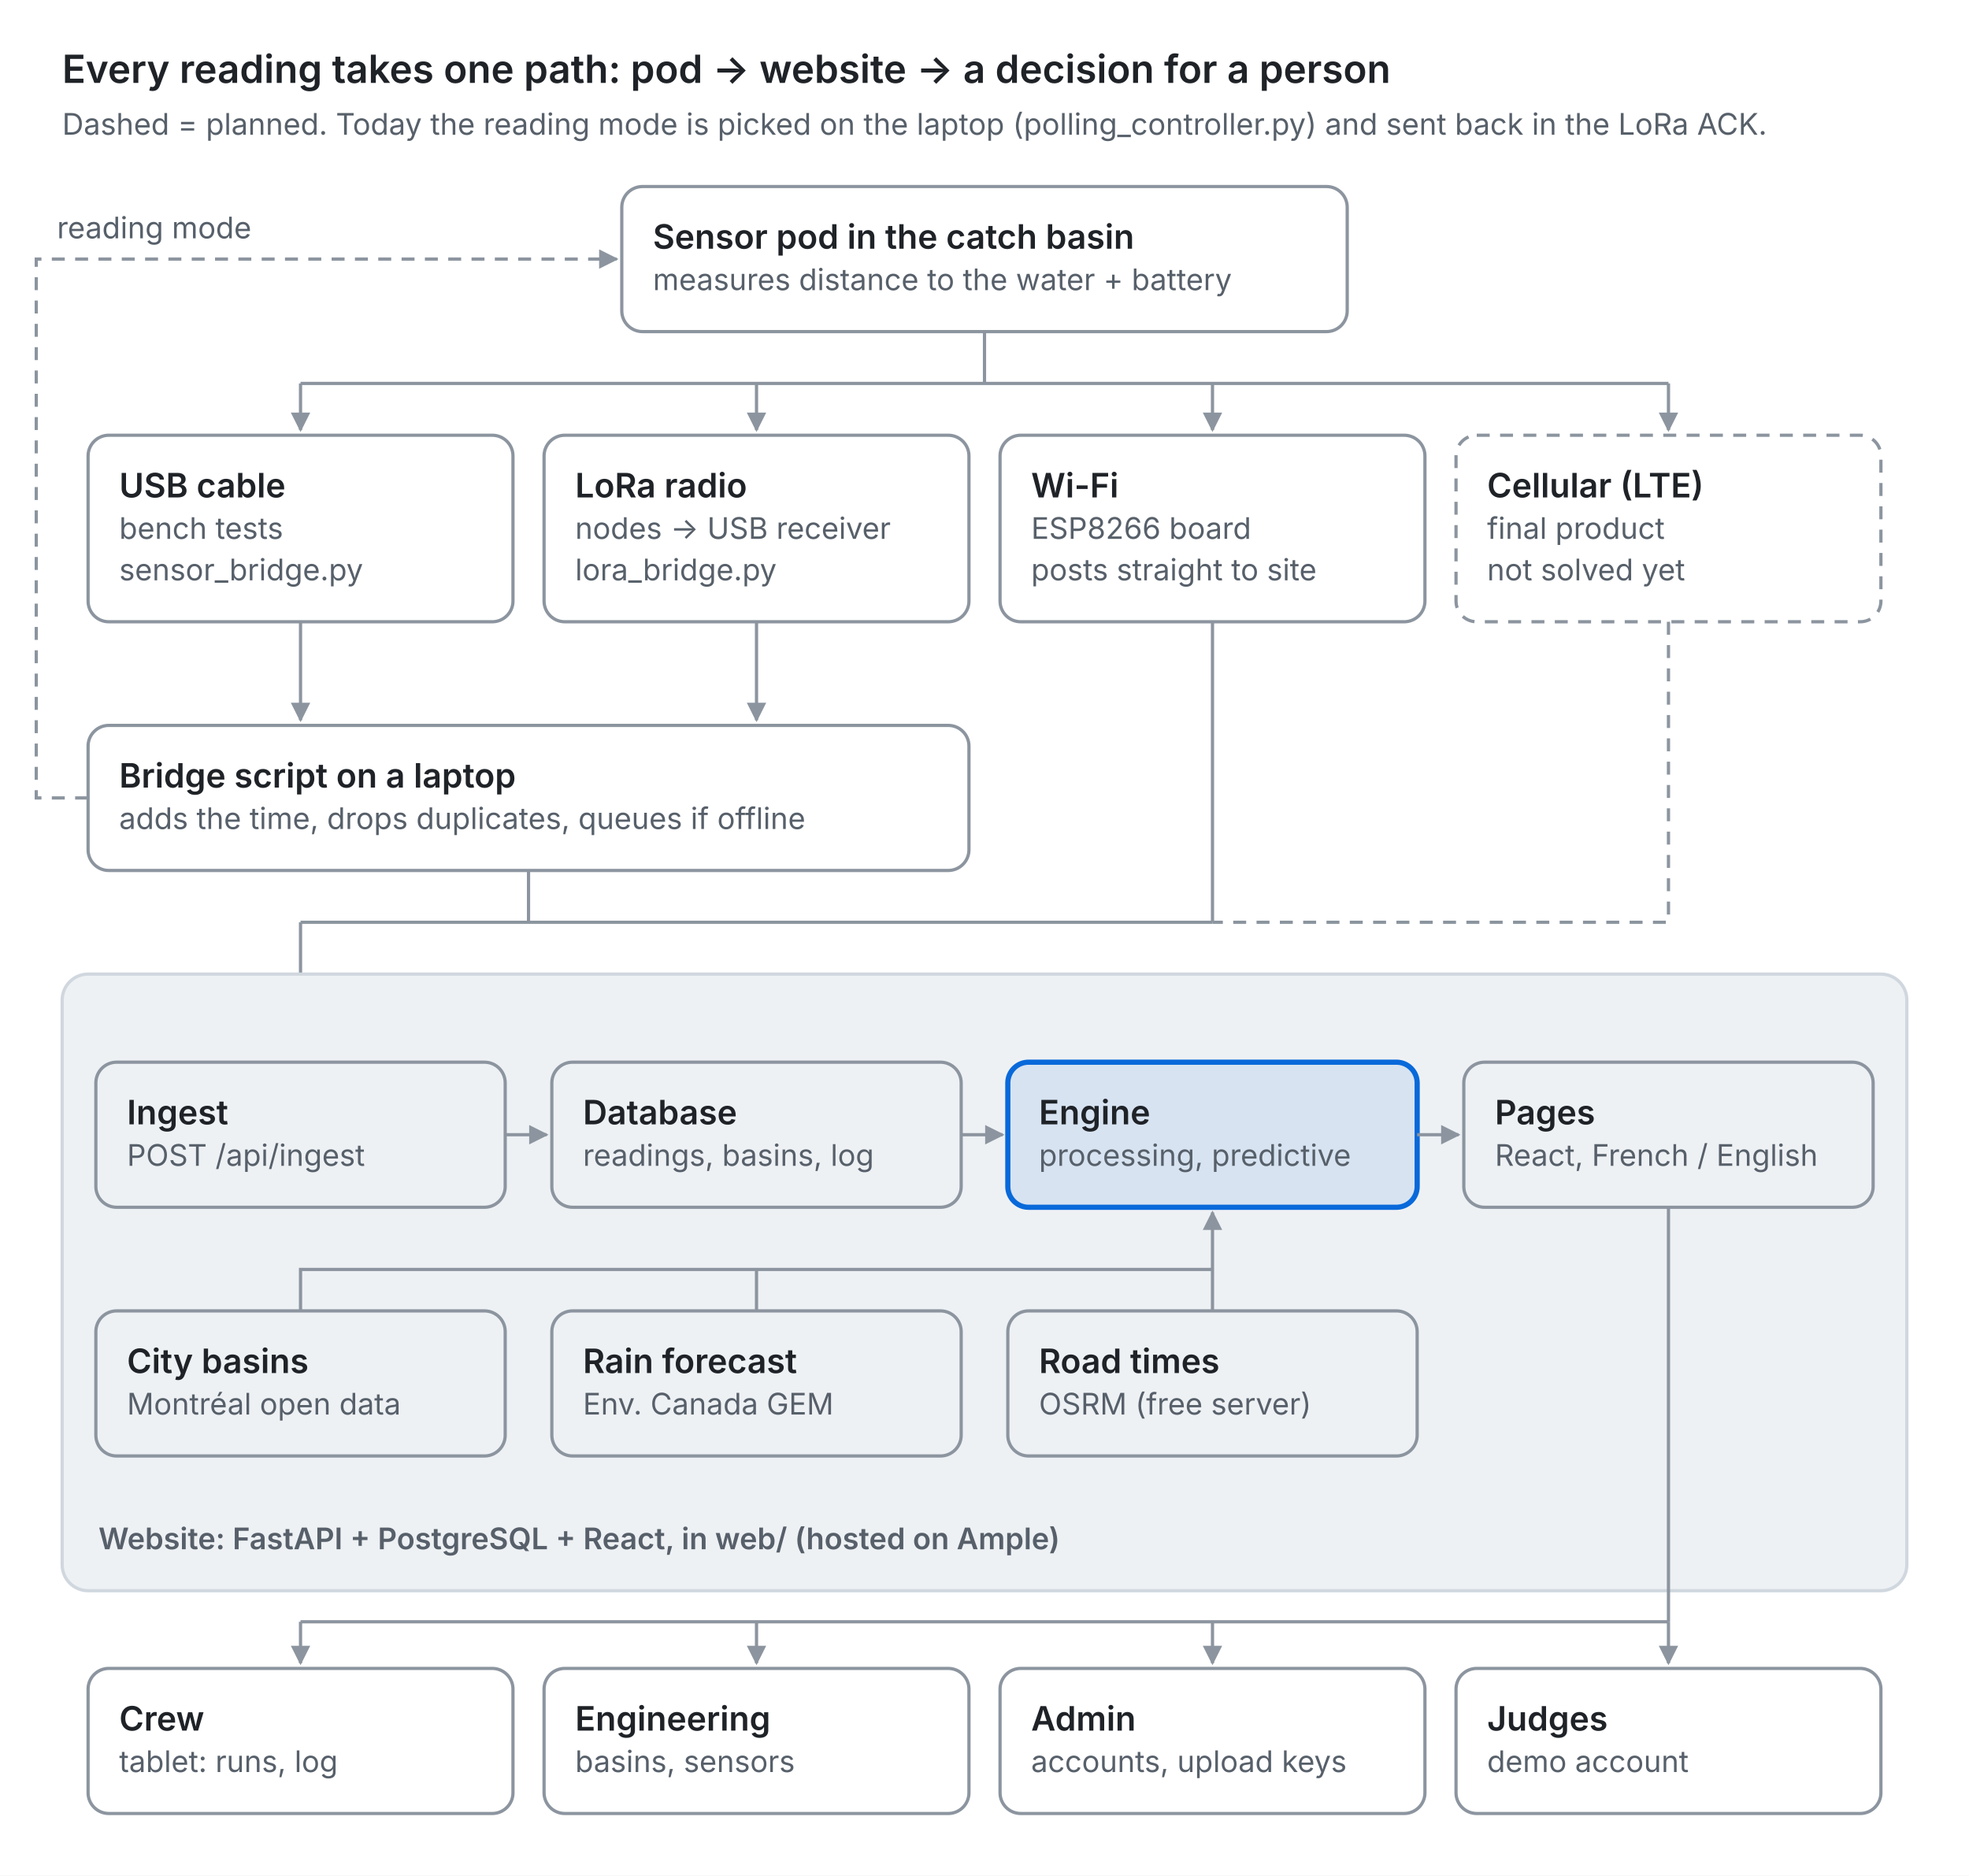
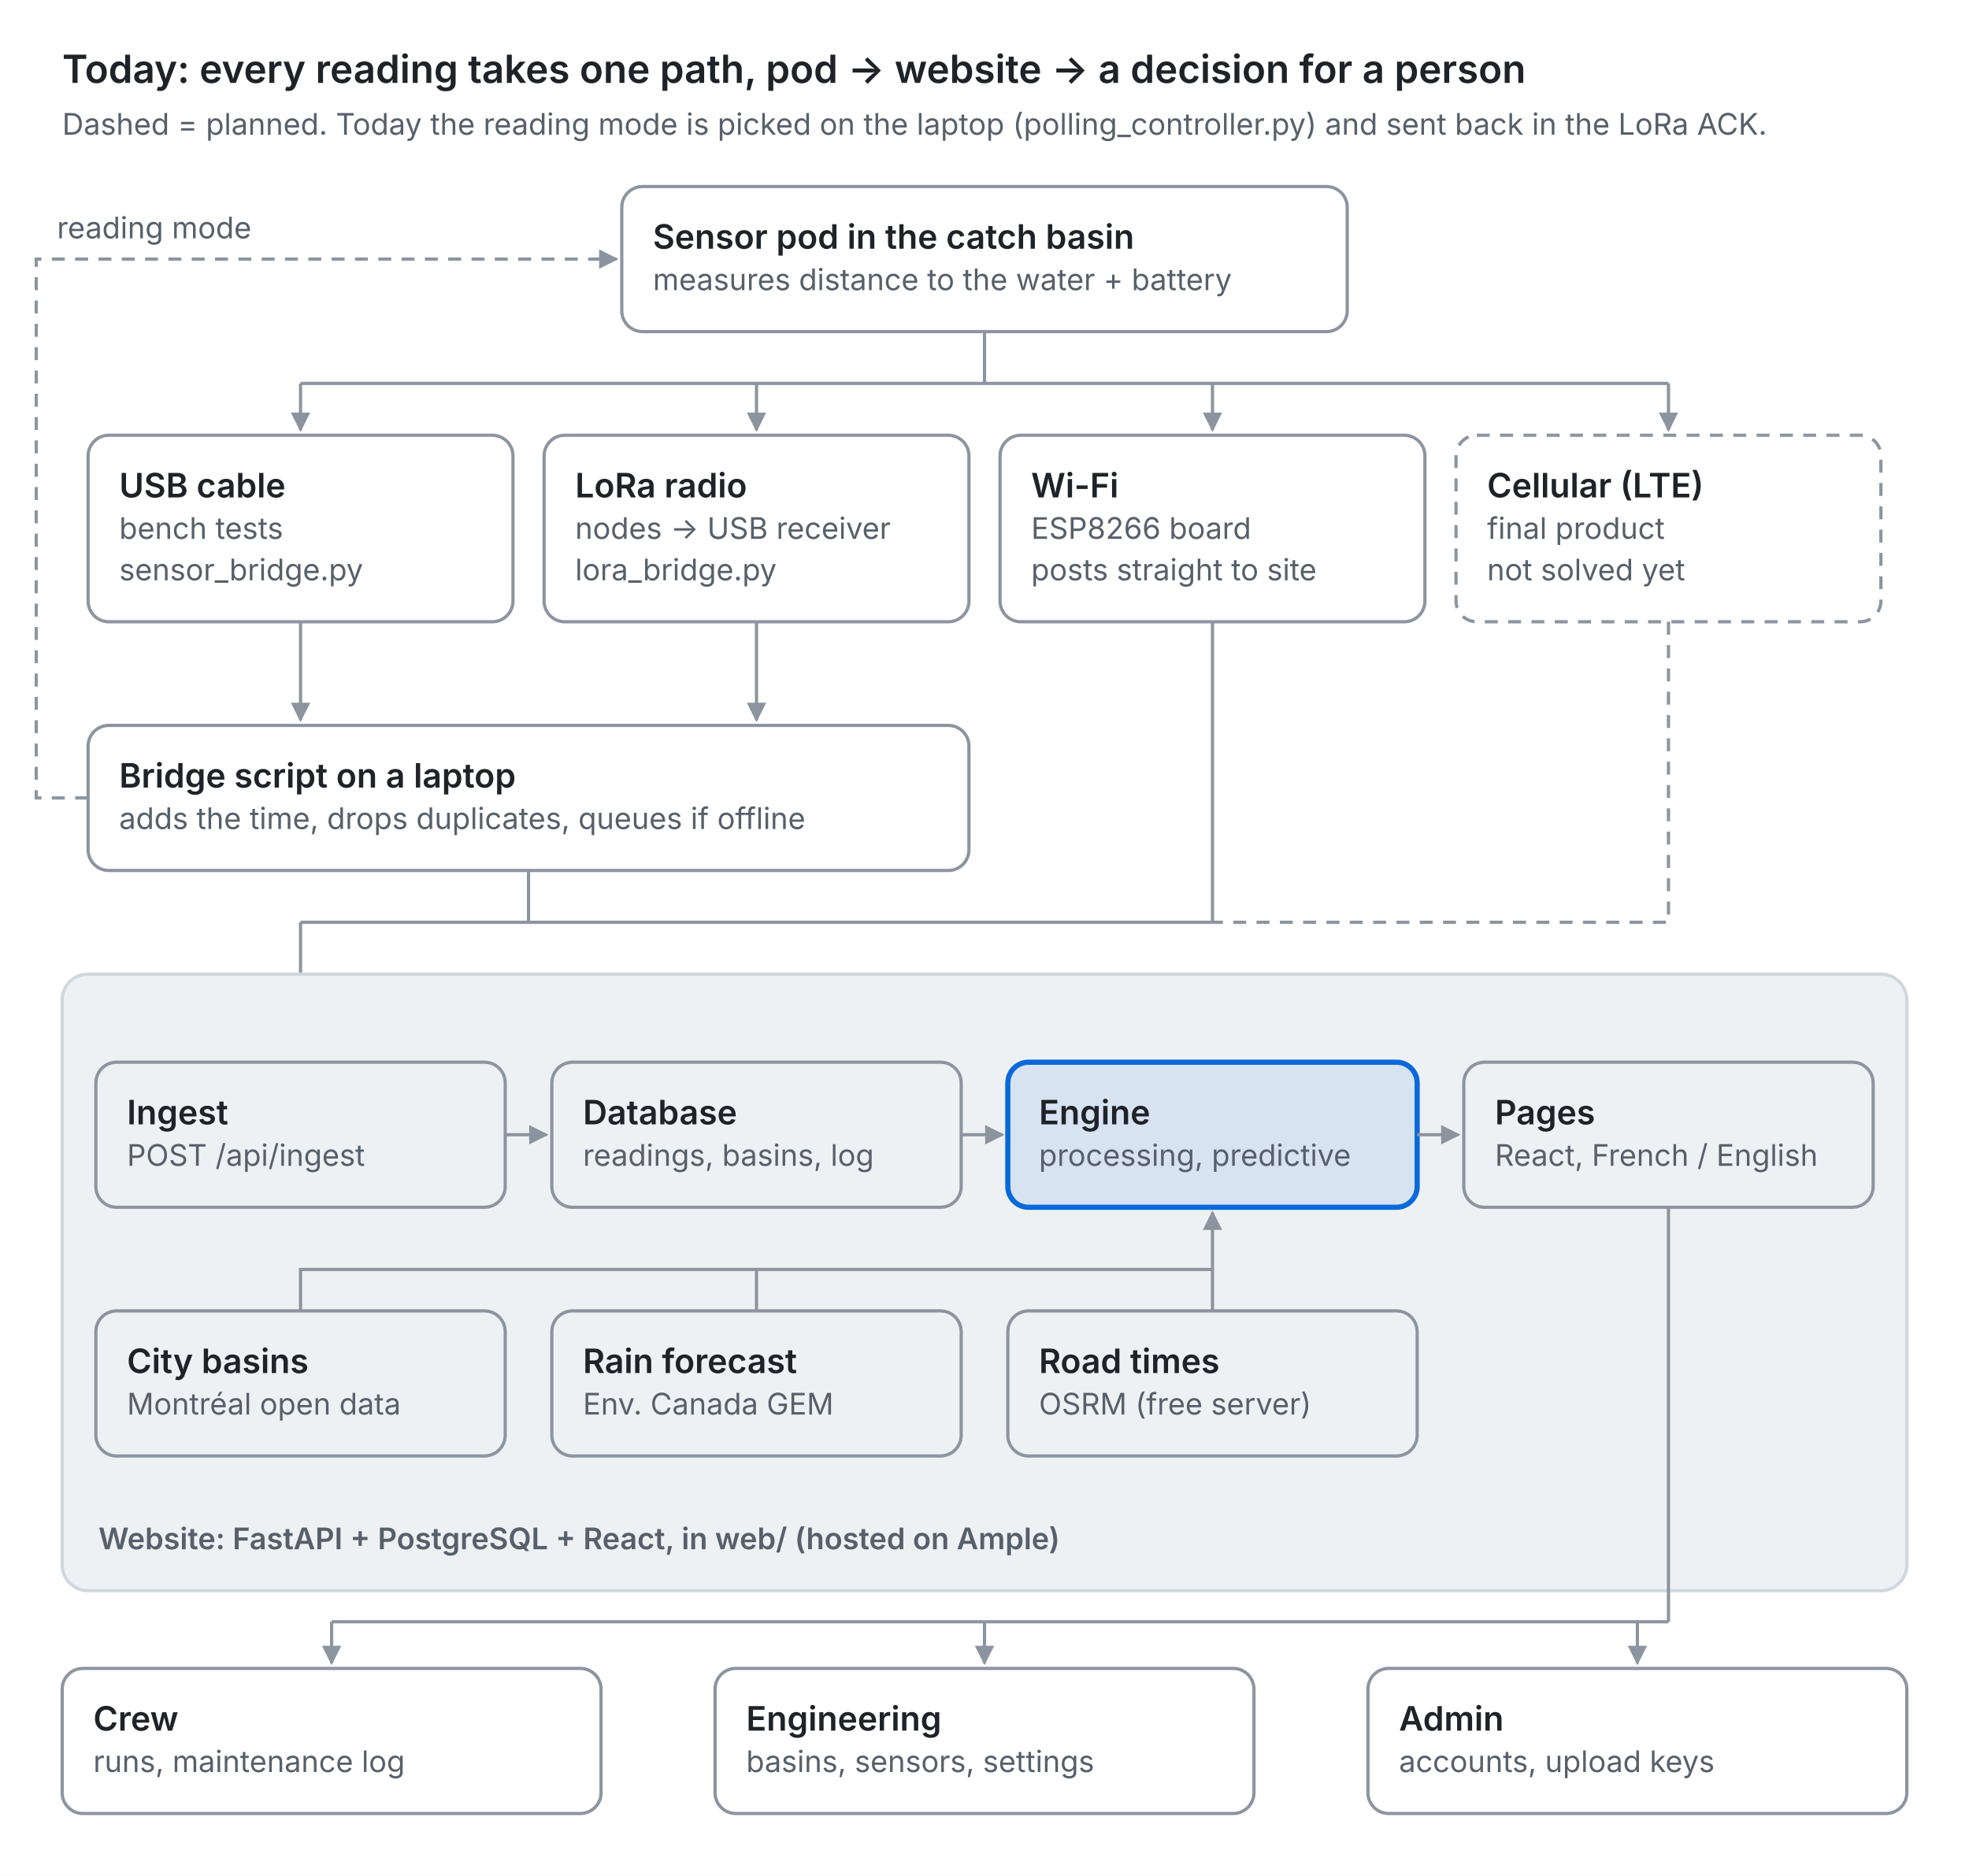
- <svg xmlns="http://www.w3.org/2000/svg" viewBox="0 0 760 724" width="760" height="724" font-family="Inter, Helvetica, Arial, sans-serif" font-size="13" role="img" aria-label="Every reading takes one path: pod → website → a decision for a person">
+ <svg xmlns="http://www.w3.org/2000/svg" viewBox="0 0 760 724" width="760" height="724" font-family="Inter, Helvetica, Arial, sans-serif" font-size="13" role="img" aria-label="Today: every reading takes one path, pod → website → a decision for a person">
  <rect id="bg" x="0" y="0" width="760" height="724" fill="#ffffff" />
  <defs>
    <marker id="arrow" viewBox="0 0 10 10" refX="9" refY="5" markerWidth="6" markerHeight="6" orient="auto-start-reverse">
      <path d="M0 0L10 5L0 10z" fill="#8c959f" />
    </marker>
+     <pattern id="hatch-urgent" width="8" height="8" patternUnits="userSpaceOnUse" patternTransform="rotate(45)">
+       <rect width="3" height="8" fill="#cf222e" fill-opacity="0.22" />
+     </pattern>
+     <pattern id="hatch-inspect" width="8" height="8" patternUnits="userSpaceOnUse" patternTransform="rotate(45)">
+       <rect width="3" height="8" fill="#bc4c00" fill-opacity="0.22" />
+     </pattern>
  </defs>
-   <text x="24" y="32" font-size="15" font-weight="600" fill="#1f2328">Every reading takes one path: pod → website → a decision for a person</text>
+   <text x="24" y="32" font-size="15" font-weight="600" fill="#1f2328">Today: every reading takes one path, pod → website → a decision for a person</text>
  <text x="24" y="52" font-size="11.5" fill="#57606a">Dashed = planned. Today the reading mode is picked on the laptop (polling_controller.py) and sent back in the LoRa ACK.</text>
  <rect x="240" y="72" width="280" height="56" rx="8" fill="none" fill-opacity="1" stroke="#8c959f" stroke-width="1.25" />
  <text x="252" y="96" font-size="13" font-weight="600" fill="#1f2328" text-anchor="start">Sensor pod in the catch basin</text>
  <text x="252" y="112" font-size="11.5" font-weight="400" fill="#57606a" text-anchor="start">measures distance to the water + battery</text>
  <path d="M380 128 V148 M116 148 H644" fill="none" stroke="#8c959f" stroke-width="1.25" />
  <path d="M116 148 V166" fill="none" stroke="#8c959f" stroke-width="1.25" marker-end="url(#arrow)" />
  <path d="M292 148 V166" fill="none" stroke="#8c959f" stroke-width="1.25" marker-end="url(#arrow)" />
  <path d="M468 148 V166" fill="none" stroke="#8c959f" stroke-width="1.25" marker-end="url(#arrow)" />
  <path d="M644 148 V166" fill="none" stroke="#8c959f" stroke-width="1.25" marker-end="url(#arrow)" />
  <rect x="34" y="168" width="164" height="72" rx="8" fill="none" fill-opacity="1" stroke="#8c959f" stroke-width="1.25" />
  <text x="46" y="192" font-size="13" font-weight="600" fill="#1f2328" text-anchor="start">USB cable</text>
  <text x="46" y="208" font-size="11.5" font-weight="400" fill="#57606a" text-anchor="start">bench tests</text>
  <text x="46" y="224" font-size="11.5" font-weight="400" fill="#57606a" text-anchor="start">sensor_bridge.py</text>
  <rect x="210" y="168" width="164" height="72" rx="8" fill="none" fill-opacity="1" stroke="#8c959f" stroke-width="1.25" />
  <text x="222" y="192" font-size="13" font-weight="600" fill="#1f2328" text-anchor="start">LoRa radio</text>
  <text x="222" y="208" font-size="11.5" font-weight="400" fill="#57606a" text-anchor="start">nodes → USB receiver</text>
  <text x="222" y="224" font-size="11.5" font-weight="400" fill="#57606a" text-anchor="start">lora_bridge.py</text>
  <rect x="386" y="168" width="164" height="72" rx="8" fill="none" fill-opacity="1" stroke="#8c959f" stroke-width="1.25" />
  <text x="398" y="192" font-size="13" font-weight="600" fill="#1f2328" text-anchor="start">Wi-Fi</text>
  <text x="398" y="208" font-size="11.5" font-weight="400" fill="#57606a" text-anchor="start">ESP8266 board</text>
  <text x="398" y="224" font-size="11.5" font-weight="400" fill="#57606a" text-anchor="start">posts straight to site</text>
  <rect x="562" y="168" width="164" height="72" rx="8" fill="none" fill-opacity="1" stroke="#8c959f" stroke-width="1.25" stroke-dasharray="5 4" />
  <text x="574" y="192" font-size="13" font-weight="600" fill="#1f2328" text-anchor="start">Cellular (LTE)</text>
  <text x="574" y="208" font-size="11.5" font-weight="400" fill="#57606a" text-anchor="start">final product</text>
  <text x="574" y="224" font-size="11.5" font-weight="400" fill="#57606a" text-anchor="start">not solved yet</text>
  <path d="M116 240 V278" fill="none" stroke="#8c959f" stroke-width="1.25" marker-end="url(#arrow)" />
  <path d="M292 240 V278" fill="none" stroke="#8c959f" stroke-width="1.25" marker-end="url(#arrow)" />
  <rect x="34" y="280" width="340" height="56" rx="8" fill="none" fill-opacity="1" stroke="#8c959f" stroke-width="1.25" />
  <text x="46" y="304" font-size="13" font-weight="600" fill="#1f2328" text-anchor="start">Bridge script on a laptop</text>
  <text x="46" y="320" font-size="11.5" font-weight="400" fill="#57606a" text-anchor="start">adds the time, drops duplicates, queues if offline</text>
  <path d="M204 336 V356 M468 240 V356 M116 356 H468" fill="none" stroke="#8c959f" stroke-width="1.25" />
  <path d="M644 240 V356 H468" fill="none" stroke="#8c959f" stroke-width="1.25" stroke-dasharray="5 4" />
  <path d="M116 356 V408" fill="none" stroke="#8c959f" stroke-width="1.25" marker-end="url(#arrow)" />
  <rect x="24" y="376" width="712" height="238" rx="10" fill="#eef1f4" stroke="#d0d7de" stroke-width="1.25" />
  <text x="38" y="398" font-size="12" font-weight="600" fill="#57606a" text-anchor="start" />
  <rect x="37" y="410" width="158" height="56" rx="8" fill="none" fill-opacity="1" stroke="#8c959f" stroke-width="1.25" />
  <text x="49" y="434" font-size="13" font-weight="600" fill="#1f2328" text-anchor="start">Ingest</text>
  <text x="49" y="450" font-size="11.5" font-weight="400" fill="#57606a" text-anchor="start">POST /api/ingest</text>
  <rect x="213" y="410" width="158" height="56" rx="8" fill="none" fill-opacity="1" stroke="#8c959f" stroke-width="1.25" />
  <text x="225" y="434" font-size="13" font-weight="600" fill="#1f2328" text-anchor="start">Database</text>
  <text x="225" y="450" font-size="11.5" font-weight="400" fill="#57606a" text-anchor="start">readings, basins, log</text>
  <rect x="389" y="410" width="158" height="56" rx="8" fill="#0969da" fill-opacity="0.10" stroke="#0969da" stroke-width="2" />
  <text x="401" y="434" font-size="13" font-weight="600" fill="#1f2328" text-anchor="start">Engine</text>
  <text x="401" y="450" font-size="11.5" font-weight="400" fill="#57606a" text-anchor="start">processing, predictive</text>
  <rect x="565" y="410" width="158" height="56" rx="8" fill="none" fill-opacity="1" stroke="#8c959f" stroke-width="1.25" />
  <text x="577" y="434" font-size="13" font-weight="600" fill="#1f2328" text-anchor="start">Pages</text>
  <text x="577" y="450" font-size="11.5" font-weight="400" fill="#57606a" text-anchor="start">React, French / English</text>
  <path d="M195 438 H211" fill="none" stroke="#8c959f" stroke-width="1.25" marker-end="url(#arrow)" />
  <path d="M371 438 H387" fill="none" stroke="#8c959f" stroke-width="1.25" marker-end="url(#arrow)" />
  <path d="M547 438 H563" fill="none" stroke="#8c959f" stroke-width="1.25" marker-end="url(#arrow)" />
  <rect x="37" y="506" width="158" height="56" rx="8" fill="none" fill-opacity="1" stroke="#8c959f" stroke-width="1.25" />
  <text x="49" y="530" font-size="13" font-weight="600" fill="#1f2328" text-anchor="start">City basins</text>
  <text x="49" y="546" font-size="11.5" font-weight="400" fill="#57606a" text-anchor="start">Montréal open data</text>
  <rect x="213" y="506" width="158" height="56" rx="8" fill="none" fill-opacity="1" stroke="#8c959f" stroke-width="1.25" />
  <text x="225" y="530" font-size="13" font-weight="600" fill="#1f2328" text-anchor="start">Rain forecast</text>
  <text x="225" y="546" font-size="11.5" font-weight="400" fill="#57606a" text-anchor="start">Env. Canada GEM</text>
  <rect x="389" y="506" width="158" height="56" rx="8" fill="none" fill-opacity="1" stroke="#8c959f" stroke-width="1.25" />
  <text x="401" y="530" font-size="13" font-weight="600" fill="#1f2328" text-anchor="start">Road times</text>
  <text x="401" y="546" font-size="11.5" font-weight="400" fill="#57606a" text-anchor="start">OSRM (free server)</text>
  <path d="M116 506 V490 H468 M292 506 V490" fill="none" stroke="#8c959f" stroke-width="1.25" />
  <path d="M468 506 V468" fill="none" stroke="#8c959f" stroke-width="1.25" marker-end="url(#arrow)" />
  <text x="38" y="598" font-size="11.5" font-weight="600" fill="#57606a" text-anchor="start">Website: FastAPI + PostgreSQL + React, in web/ (hosted on Ample)</text>
  <path d="M34 308 H14 V100 H238" fill="none" stroke="#8c959f" stroke-width="1.25" stroke-dasharray="5 4" marker-end="url(#arrow)" />
  <text x="22" y="92" font-size="11.5" font-weight="400" fill="#57606a" text-anchor="start">reading mode</text>
-   <path d="M644 466 V626 M116 626 H644" fill="none" stroke="#8c959f" stroke-width="1.25" />
-   <path d="M116 626 V642" fill="none" stroke="#8c959f" stroke-width="1.25" marker-end="url(#arrow)" />
-   <path d="M292 626 V642" fill="none" stroke="#8c959f" stroke-width="1.25" marker-end="url(#arrow)" />
-   <path d="M468 626 V642" fill="none" stroke="#8c959f" stroke-width="1.25" marker-end="url(#arrow)" />
-   <path d="M644 626 V642" fill="none" stroke="#8c959f" stroke-width="1.25" marker-end="url(#arrow)" />
-   <rect x="34" y="644" width="164" height="56" rx="8" fill="none" fill-opacity="1" stroke="#8c959f" stroke-width="1.25" />
-   <text x="46" y="668" font-size="13" font-weight="600" fill="#1f2328" text-anchor="start">Crew</text>
-   <text x="46" y="684" font-size="11.5" font-weight="400" fill="#57606a" text-anchor="start">tablet: runs, log</text>
-   <rect x="210" y="644" width="164" height="56" rx="8" fill="none" fill-opacity="1" stroke="#8c959f" stroke-width="1.25" />
-   <text x="222" y="668" font-size="13" font-weight="600" fill="#1f2328" text-anchor="start">Engineering</text>
-   <text x="222" y="684" font-size="11.5" font-weight="400" fill="#57606a" text-anchor="start">basins, sensors</text>
-   <rect x="386" y="644" width="164" height="56" rx="8" fill="none" fill-opacity="1" stroke="#8c959f" stroke-width="1.25" />
-   <text x="398" y="668" font-size="13" font-weight="600" fill="#1f2328" text-anchor="start">Admin</text>
-   <text x="398" y="684" font-size="11.5" font-weight="400" fill="#57606a" text-anchor="start">accounts, upload keys</text>
-   <rect x="562" y="644" width="164" height="56" rx="8" fill="none" fill-opacity="1" stroke="#8c959f" stroke-width="1.25" />
-   <text x="574" y="668" font-size="13" font-weight="600" fill="#1f2328" text-anchor="start">Judges</text>
-   <text x="574" y="684" font-size="11.5" font-weight="400" fill="#57606a" text-anchor="start">demo account</text>
+   <path d="M644 466 V626 M128 626 H644" fill="none" stroke="#8c959f" stroke-width="1.25" />
+   <path d="M380 626 V626" fill="none" stroke="#8c959f" stroke-width="1.25" />
+   <path d="M128 626 V642" fill="none" stroke="#8c959f" stroke-width="1.25" marker-end="url(#arrow)" />
+   <path d="M380 626 V642" fill="none" stroke="#8c959f" stroke-width="1.25" marker-end="url(#arrow)" />
+   <path d="M632 626 V642" fill="none" stroke="#8c959f" stroke-width="1.25" marker-end="url(#arrow)" />
+   <rect x="24" y="644" width="208" height="56" rx="8" fill="none" fill-opacity="1" stroke="#8c959f" stroke-width="1.25" />
+   <text x="36" y="668" font-size="13" font-weight="600" fill="#1f2328" text-anchor="start">Crew</text>
+   <text x="36" y="684" font-size="11.5" font-weight="400" fill="#57606a" text-anchor="start">runs, maintenance log</text>
+   <rect x="276" y="644" width="208" height="56" rx="8" fill="none" fill-opacity="1" stroke="#8c959f" stroke-width="1.25" />
+   <text x="288" y="668" font-size="13" font-weight="600" fill="#1f2328" text-anchor="start">Engineering</text>
+   <text x="288" y="684" font-size="11.5" font-weight="400" fill="#57606a" text-anchor="start">basins, sensors, settings</text>
+   <rect x="528" y="644" width="208" height="56" rx="8" fill="none" fill-opacity="1" stroke="#8c959f" stroke-width="1.25" />
+   <text x="540" y="668" font-size="13" font-weight="600" fill="#1f2328" text-anchor="start">Admin</text>
+   <text x="540" y="684" font-size="11.5" font-weight="400" fill="#57606a" text-anchor="start">accounts, upload keys</text>
</svg>
